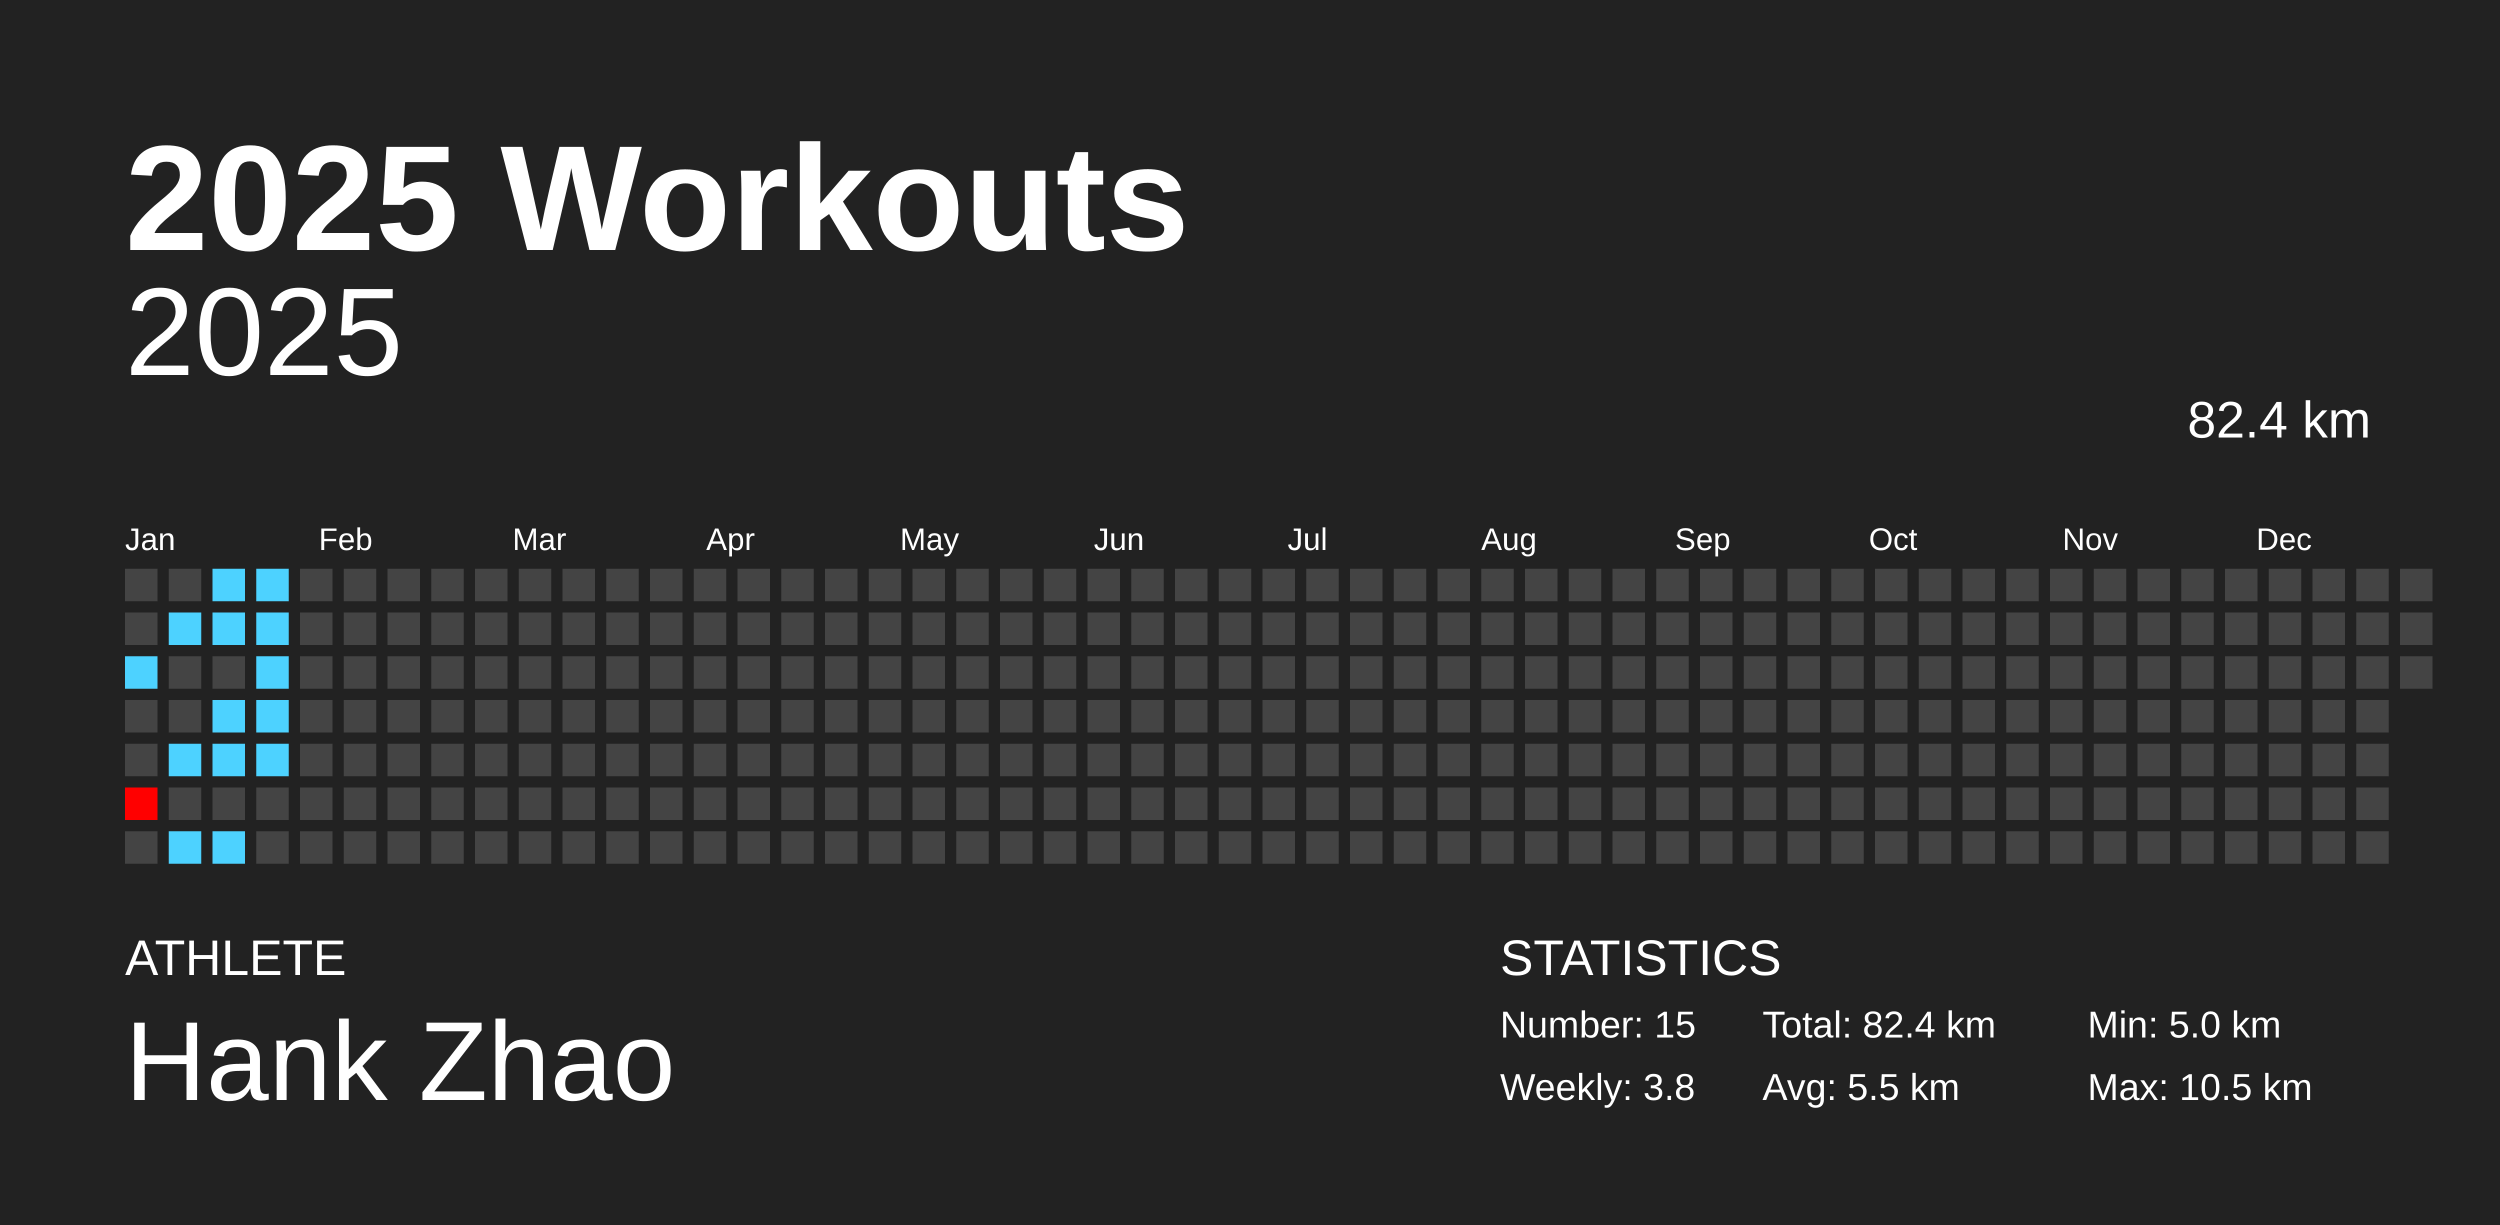
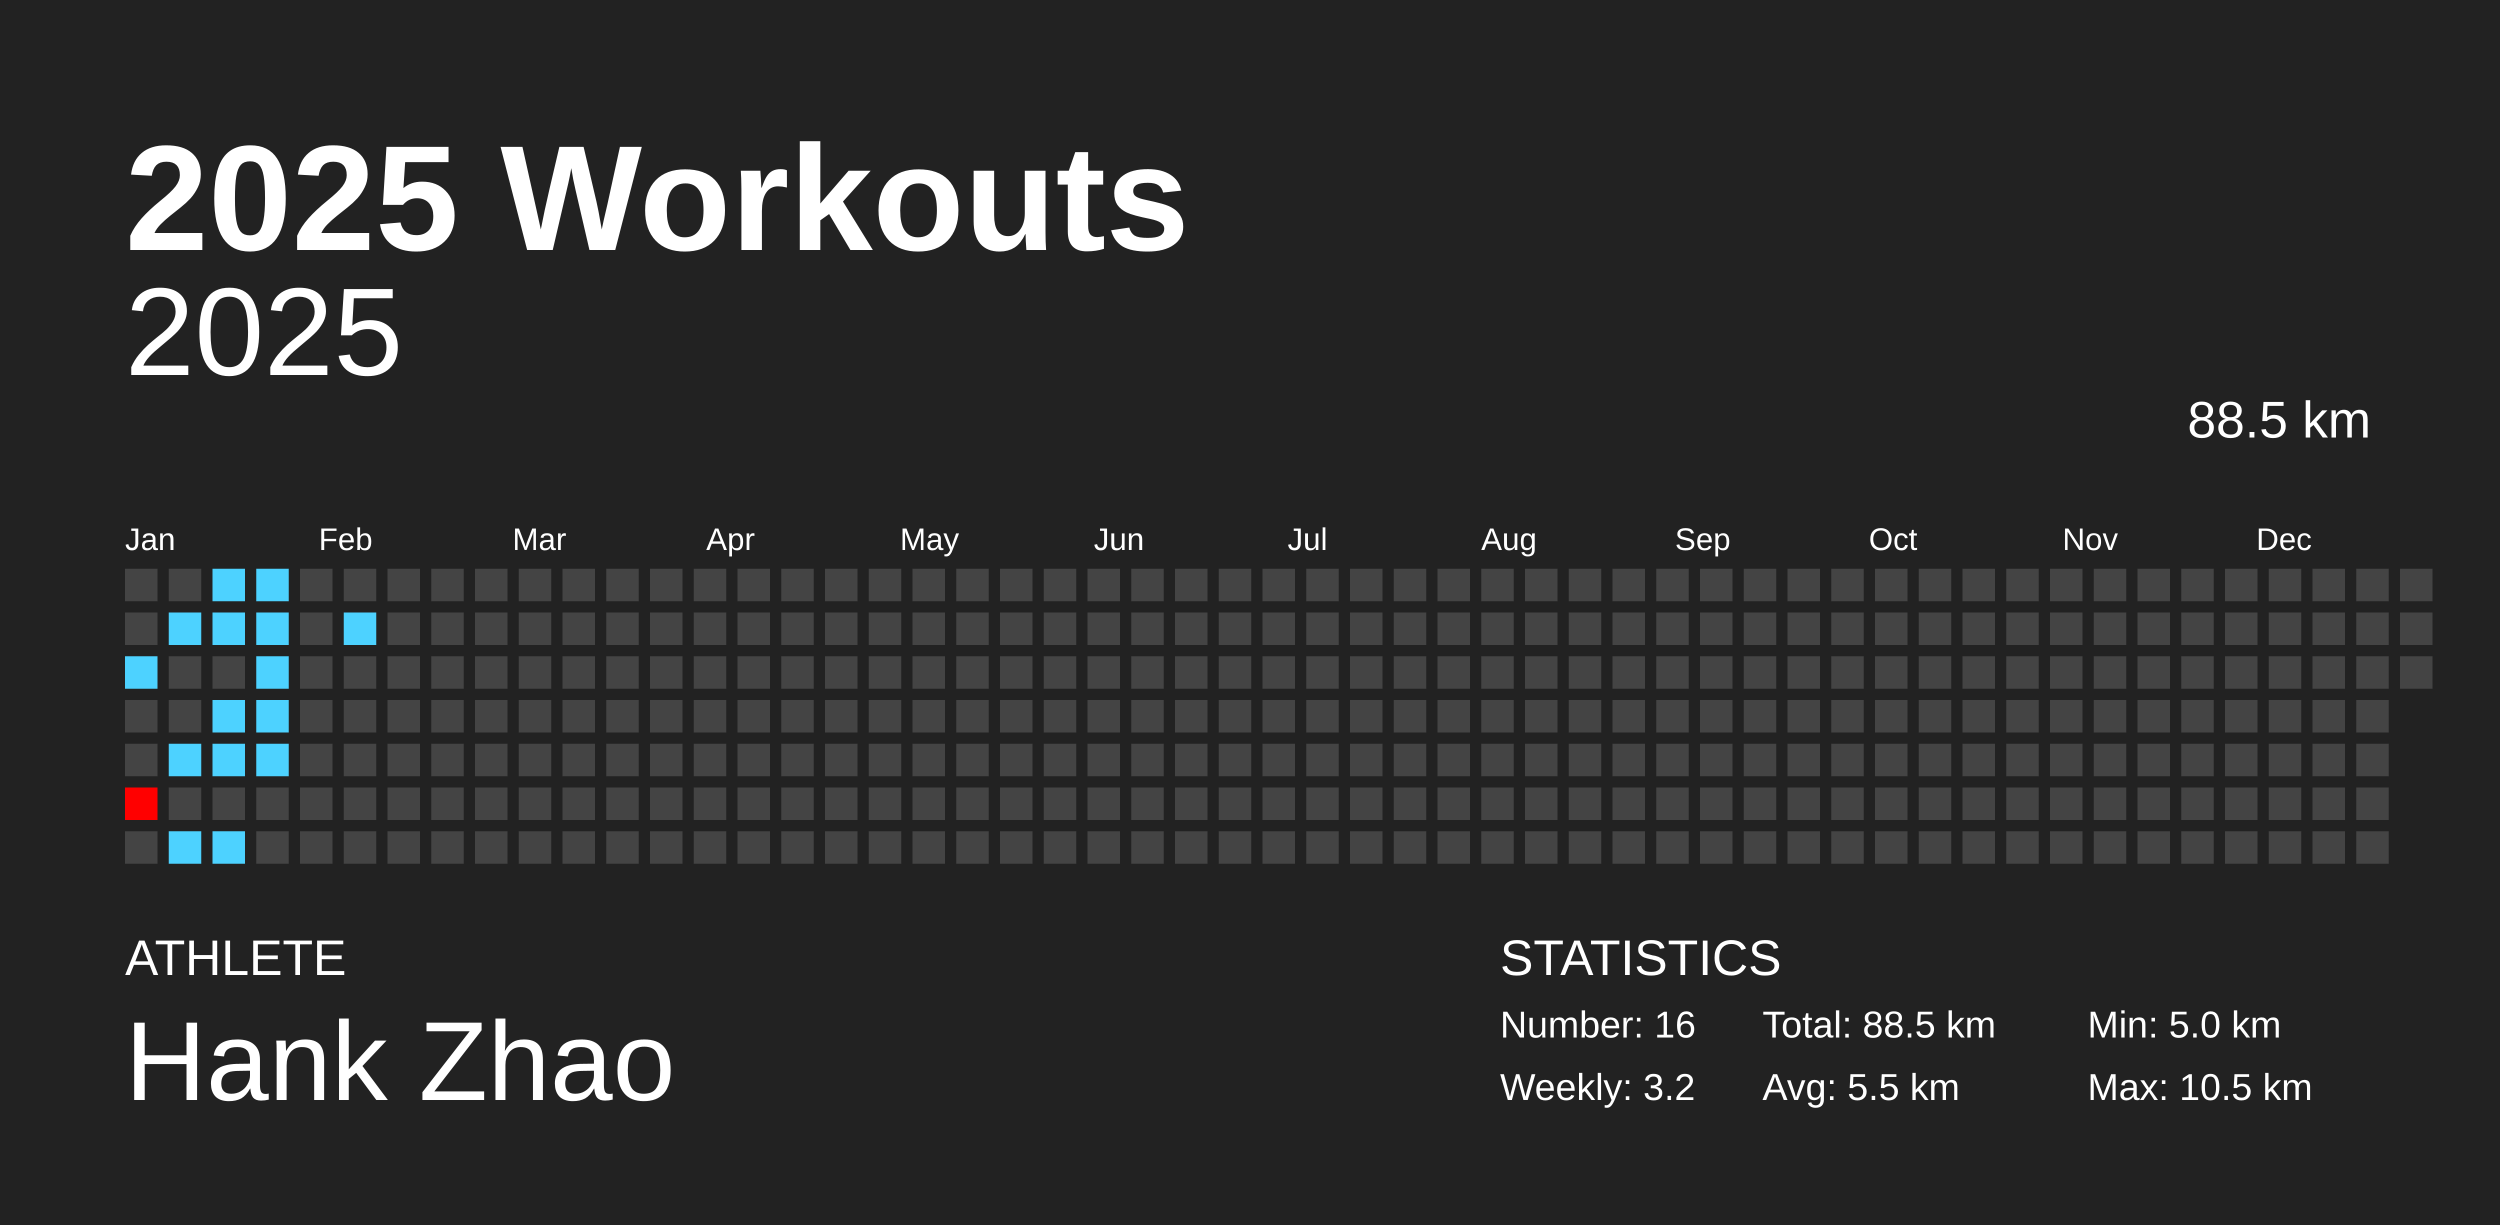
<svg xmlns="http://www.w3.org/2000/svg" baseProfile="full" height="98mm" version="1.1" viewBox="0,0,200,98" width="200mm">
  <defs />
  <rect fill="#222222" height="98" width="200" x="0" y="0" />
  <text fill="#FFFFFF" style="font-size:12px; font-family:Arial; font-weight:bold;" x="10" y="20">2025 Workouts</text>
  <text fill="#FFFFFF" style="font-size:4px; font-family:Arial" x="10" y="78">ATHLETE</text>
  <text fill="#FFFFFF" style="font-size:9px; font-family:Arial" x="10" y="88">Hank Zhao</text>
  <text fill="#FFFFFF" style="font-size:4px; font-family:Arial" x="120" y="78">STATISTICS</text>
-   <text fill="#FFFFFF" style="font-size:3px; font-family:Arial" x="120" y="83">Number: 15</text>
-   <text fill="#FFFFFF" style="font-size:3px; font-family:Arial" x="120" y="88">Weekly: 3.8</text>
-   <text fill="#FFFFFF" style="font-size:3px; font-family:Arial" x="141" y="83">Total: 82.4 km</text>
+   <text fill="#FFFFFF" style="font-size:3px; font-family:Arial" x="120" y="83">Number: 16</text>
+   <text fill="#FFFFFF" style="font-size:3px; font-family:Arial" x="120" y="88">Weekly: 3.2</text>
+   <text fill="#FFFFFF" style="font-size:3px; font-family:Arial" x="141" y="83">Total: 88.5 km</text>
  <text fill="#FFFFFF" style="font-size:3px; font-family:Arial" x="141" y="88">Avg: 5.5 km</text>
  <text fill="#FFFFFF" style="font-size:3px; font-family:Arial" x="167" y="83">Min: 5.0 km</text>
  <text fill="#FFFFFF" style="font-size:3px; font-family:Arial" x="167" y="88">Max: 10.5 km</text>
  <text alignment-baseline="hanging" fill="#FFFFFF" style="font-size:10.0px; font-family:Arial;" x="10" y="30">2025</text>
-   <text alignment-baseline="hanging" fill="#FFFFFF" style="font-size:4.125px; font-family:Arial;" x="175" y="35">82.4 km</text>
+   <text alignment-baseline="hanging" fill="#FFFFFF" style="font-size:4.125px; font-family:Arial;" x="175" y="35">88.5 km</text>
  <text fill="#FFFFFF" style="font-size:2.5px; font-family:Arial" x="10.0" y="44">Jan</text>
  <text fill="#FFFFFF" style="font-size:2.5px; font-family:Arial" x="25.5" y="44">Feb</text>
  <text fill="#FFFFFF" style="font-size:2.5px; font-family:Arial" x="41.0" y="44">Mar</text>
  <text fill="#FFFFFF" style="font-size:2.5px; font-family:Arial" x="56.5" y="44">Apr</text>
  <text fill="#FFFFFF" style="font-size:2.5px; font-family:Arial" x="72.0" y="44">May</text>
  <text fill="#FFFFFF" style="font-size:2.5px; font-family:Arial" x="87.5" y="44">Jun</text>
  <text fill="#FFFFFF" style="font-size:2.5px; font-family:Arial" x="103.0" y="44">Jul</text>
  <text fill="#FFFFFF" style="font-size:2.5px; font-family:Arial" x="118.5" y="44">Aug</text>
  <text fill="#FFFFFF" style="font-size:2.5px; font-family:Arial" x="134.0" y="44">Sep</text>
  <text fill="#FFFFFF" style="font-size:2.5px; font-family:Arial" x="149.5" y="44">Oct</text>
  <text fill="#FFFFFF" style="font-size:2.5px; font-family:Arial" x="165.0" y="44">Nov</text>
  <text fill="#FFFFFF" style="font-size:2.5px; font-family:Arial" x="180.5" y="44">Dec</text>
  <rect fill="#444444" height="2.6" width="2.6" x="10.0" y="45.5" />
  <rect fill="#444444" height="2.6" width="2.6" x="10.0" y="49.0" />
  <rect fill="#4dd2ff" height="2.6" width="2.6" x="10.0" y="52.5" />
  <rect fill="#444444" height="2.6" width="2.6" x="10.0" y="56.0" />
  <rect fill="#444444" height="2.6" width="2.6" x="10.0" y="59.5" />
  <rect fill="#ff0000" height="2.6" width="2.6" x="10.0" y="63.0" />
  <rect fill="#444444" height="2.6" width="2.6" x="10.0" y="66.5" />
  <rect fill="#444444" height="2.6" width="2.6" x="13.5" y="45.5" />
  <rect fill="#4dd2ff" height="2.6" width="2.6" x="13.5" y="49.0" />
  <rect fill="#444444" height="2.6" width="2.6" x="13.5" y="52.5" />
  <rect fill="#444444" height="2.6" width="2.6" x="13.5" y="56.0" />
  <rect fill="#4dd2ff" height="2.6" width="2.6" x="13.5" y="59.5" />
  <rect fill="#444444" height="2.6" width="2.6" x="13.5" y="63.0" />
  <rect fill="#4dd2ff" height="2.6" width="2.6" x="13.5" y="66.5" />
  <rect fill="#4dd2ff" height="2.6" width="2.6" x="17.0" y="45.5" />
  <rect fill="#4dd2ff" height="2.6" width="2.6" x="17.0" y="49.0" />
  <rect fill="#444444" height="2.6" width="2.6" x="17.0" y="52.5" />
  <rect fill="#4dd2ff" height="2.6" width="2.6" x="17.0" y="56.0" />
  <rect fill="#4dd2ff" height="2.6" width="2.6" x="17.0" y="59.5" />
  <rect fill="#444444" height="2.6" width="2.6" x="17.0" y="63.0" />
  <rect fill="#4dd2ff" height="2.6" width="2.6" x="17.0" y="66.5" />
  <rect fill="#4dd2ff" height="2.6" width="2.6" x="20.5" y="45.5" />
  <rect fill="#4dd2ff" height="2.6" width="2.6" x="20.5" y="49.0" />
  <rect fill="#4dd2ff" height="2.6" width="2.6" x="20.5" y="52.5" />
  <rect fill="#4dd2ff" height="2.6" width="2.6" x="20.5" y="56.0" />
  <rect fill="#4dd2ff" height="2.6" width="2.6" x="20.5" y="59.5" />
  <rect fill="#444444" height="2.6" width="2.6" x="20.5" y="63.0" />
  <rect fill="#444444" height="2.6" width="2.6" x="20.5" y="66.5" />
  <rect fill="#444444" height="2.6" width="2.6" x="24.0" y="45.5" />
  <rect fill="#444444" height="2.6" width="2.6" x="24.0" y="49.0" />
  <rect fill="#444444" height="2.6" width="2.6" x="24.0" y="52.5" />
  <rect fill="#444444" height="2.6" width="2.6" x="24.0" y="56.0" />
  <rect fill="#444444" height="2.6" width="2.6" x="24.0" y="59.5" />
  <rect fill="#444444" height="2.6" width="2.6" x="24.0" y="63.0" />
  <rect fill="#444444" height="2.6" width="2.6" x="24.0" y="66.5" />
  <rect fill="#444444" height="2.6" width="2.6" x="27.5" y="45.5" />
-   <rect fill="#444444" height="2.6" width="2.6" x="27.5" y="49.0" />
+   <rect fill="#4dd2ff" height="2.6" width="2.6" x="27.5" y="49.0" />
  <rect fill="#444444" height="2.6" width="2.6" x="27.5" y="52.5" />
  <rect fill="#444444" height="2.6" width="2.6" x="27.5" y="56.0" />
  <rect fill="#444444" height="2.6" width="2.6" x="27.5" y="59.5" />
  <rect fill="#444444" height="2.6" width="2.6" x="27.5" y="63.0" />
  <rect fill="#444444" height="2.6" width="2.6" x="27.5" y="66.5" />
  <rect fill="#444444" height="2.6" width="2.6" x="31.0" y="45.5" />
  <rect fill="#444444" height="2.6" width="2.6" x="31.0" y="49.0" />
  <rect fill="#444444" height="2.6" width="2.6" x="31.0" y="52.5" />
  <rect fill="#444444" height="2.6" width="2.6" x="31.0" y="56.0" />
  <rect fill="#444444" height="2.6" width="2.6" x="31.0" y="59.5" />
  <rect fill="#444444" height="2.6" width="2.6" x="31.0" y="63.0" />
  <rect fill="#444444" height="2.6" width="2.6" x="31.0" y="66.5" />
  <rect fill="#444444" height="2.6" width="2.6" x="34.5" y="45.5" />
  <rect fill="#444444" height="2.6" width="2.6" x="34.5" y="49.0" />
  <rect fill="#444444" height="2.6" width="2.6" x="34.5" y="52.5" />
  <rect fill="#444444" height="2.6" width="2.6" x="34.5" y="56.0" />
  <rect fill="#444444" height="2.6" width="2.6" x="34.5" y="59.5" />
  <rect fill="#444444" height="2.6" width="2.6" x="34.5" y="63.0" />
  <rect fill="#444444" height="2.6" width="2.6" x="34.5" y="66.5" />
  <rect fill="#444444" height="2.6" width="2.6" x="38.0" y="45.5" />
  <rect fill="#444444" height="2.6" width="2.6" x="38.0" y="49.0" />
  <rect fill="#444444" height="2.6" width="2.6" x="38.0" y="52.5" />
  <rect fill="#444444" height="2.6" width="2.6" x="38.0" y="56.0" />
  <rect fill="#444444" height="2.6" width="2.6" x="38.0" y="59.5" />
  <rect fill="#444444" height="2.6" width="2.6" x="38.0" y="63.0" />
  <rect fill="#444444" height="2.6" width="2.6" x="38.0" y="66.5" />
  <rect fill="#444444" height="2.6" width="2.6" x="41.5" y="45.5" />
  <rect fill="#444444" height="2.6" width="2.6" x="41.5" y="49.0" />
  <rect fill="#444444" height="2.6" width="2.6" x="41.5" y="52.5" />
  <rect fill="#444444" height="2.6" width="2.6" x="41.5" y="56.0" />
  <rect fill="#444444" height="2.6" width="2.6" x="41.5" y="59.5" />
  <rect fill="#444444" height="2.6" width="2.6" x="41.5" y="63.0" />
  <rect fill="#444444" height="2.6" width="2.6" x="41.5" y="66.5" />
  <rect fill="#444444" height="2.6" width="2.6" x="45.0" y="45.5" />
  <rect fill="#444444" height="2.6" width="2.6" x="45.0" y="49.0" />
  <rect fill="#444444" height="2.6" width="2.6" x="45.0" y="52.5" />
  <rect fill="#444444" height="2.6" width="2.6" x="45.0" y="56.0" />
  <rect fill="#444444" height="2.6" width="2.6" x="45.0" y="59.5" />
  <rect fill="#444444" height="2.6" width="2.6" x="45.0" y="63.0" />
  <rect fill="#444444" height="2.6" width="2.6" x="45.0" y="66.5" />
  <rect fill="#444444" height="2.6" width="2.6" x="48.5" y="45.5" />
  <rect fill="#444444" height="2.6" width="2.6" x="48.5" y="49.0" />
  <rect fill="#444444" height="2.6" width="2.6" x="48.5" y="52.5" />
  <rect fill="#444444" height="2.6" width="2.6" x="48.5" y="56.0" />
  <rect fill="#444444" height="2.6" width="2.6" x="48.5" y="59.5" />
  <rect fill="#444444" height="2.6" width="2.6" x="48.5" y="63.0" />
  <rect fill="#444444" height="2.6" width="2.6" x="48.5" y="66.5" />
  <rect fill="#444444" height="2.6" width="2.6" x="52.0" y="45.5" />
  <rect fill="#444444" height="2.6" width="2.6" x="52.0" y="49.0" />
  <rect fill="#444444" height="2.6" width="2.6" x="52.0" y="52.5" />
  <rect fill="#444444" height="2.6" width="2.6" x="52.0" y="56.0" />
  <rect fill="#444444" height="2.6" width="2.6" x="52.0" y="59.5" />
  <rect fill="#444444" height="2.6" width="2.6" x="52.0" y="63.0" />
  <rect fill="#444444" height="2.6" width="2.6" x="52.0" y="66.5" />
  <rect fill="#444444" height="2.6" width="2.6" x="55.5" y="45.5" />
  <rect fill="#444444" height="2.6" width="2.6" x="55.5" y="49.0" />
  <rect fill="#444444" height="2.6" width="2.6" x="55.5" y="52.5" />
  <rect fill="#444444" height="2.6" width="2.6" x="55.5" y="56.0" />
  <rect fill="#444444" height="2.6" width="2.6" x="55.5" y="59.5" />
  <rect fill="#444444" height="2.6" width="2.6" x="55.5" y="63.0" />
  <rect fill="#444444" height="2.6" width="2.6" x="55.5" y="66.5" />
  <rect fill="#444444" height="2.6" width="2.6" x="59.0" y="45.5" />
  <rect fill="#444444" height="2.6" width="2.6" x="59.0" y="49.0" />
  <rect fill="#444444" height="2.6" width="2.6" x="59.0" y="52.5" />
  <rect fill="#444444" height="2.6" width="2.6" x="59.0" y="56.0" />
  <rect fill="#444444" height="2.6" width="2.6" x="59.0" y="59.5" />
  <rect fill="#444444" height="2.6" width="2.6" x="59.0" y="63.0" />
  <rect fill="#444444" height="2.6" width="2.6" x="59.0" y="66.5" />
  <rect fill="#444444" height="2.6" width="2.6" x="62.5" y="45.5" />
  <rect fill="#444444" height="2.6" width="2.6" x="62.5" y="49.0" />
  <rect fill="#444444" height="2.6" width="2.6" x="62.5" y="52.5" />
  <rect fill="#444444" height="2.6" width="2.6" x="62.5" y="56.0" />
  <rect fill="#444444" height="2.6" width="2.6" x="62.5" y="59.5" />
  <rect fill="#444444" height="2.6" width="2.6" x="62.5" y="63.0" />
  <rect fill="#444444" height="2.6" width="2.6" x="62.5" y="66.5" />
  <rect fill="#444444" height="2.6" width="2.6" x="66.0" y="45.5" />
  <rect fill="#444444" height="2.6" width="2.6" x="66.0" y="49.0" />
  <rect fill="#444444" height="2.6" width="2.6" x="66.0" y="52.5" />
  <rect fill="#444444" height="2.6" width="2.6" x="66.0" y="56.0" />
  <rect fill="#444444" height="2.6" width="2.6" x="66.0" y="59.5" />
  <rect fill="#444444" height="2.6" width="2.6" x="66.0" y="63.0" />
  <rect fill="#444444" height="2.6" width="2.6" x="66.0" y="66.5" />
  <rect fill="#444444" height="2.6" width="2.6" x="69.5" y="45.5" />
  <rect fill="#444444" height="2.6" width="2.6" x="69.5" y="49.0" />
  <rect fill="#444444" height="2.6" width="2.6" x="69.5" y="52.5" />
  <rect fill="#444444" height="2.6" width="2.6" x="69.5" y="56.0" />
  <rect fill="#444444" height="2.6" width="2.6" x="69.5" y="59.5" />
  <rect fill="#444444" height="2.6" width="2.6" x="69.5" y="63.0" />
  <rect fill="#444444" height="2.6" width="2.6" x="69.5" y="66.5" />
  <rect fill="#444444" height="2.6" width="2.6" x="73.0" y="45.5" />
  <rect fill="#444444" height="2.6" width="2.6" x="73.0" y="49.0" />
  <rect fill="#444444" height="2.6" width="2.6" x="73.0" y="52.5" />
  <rect fill="#444444" height="2.6" width="2.6" x="73.0" y="56.0" />
  <rect fill="#444444" height="2.6" width="2.6" x="73.0" y="59.5" />
  <rect fill="#444444" height="2.6" width="2.6" x="73.0" y="63.0" />
  <rect fill="#444444" height="2.6" width="2.6" x="73.0" y="66.5" />
  <rect fill="#444444" height="2.6" width="2.6" x="76.5" y="45.5" />
  <rect fill="#444444" height="2.6" width="2.6" x="76.5" y="49.0" />
  <rect fill="#444444" height="2.6" width="2.6" x="76.5" y="52.5" />
  <rect fill="#444444" height="2.6" width="2.6" x="76.5" y="56.0" />
  <rect fill="#444444" height="2.6" width="2.6" x="76.5" y="59.5" />
  <rect fill="#444444" height="2.6" width="2.6" x="76.5" y="63.0" />
  <rect fill="#444444" height="2.6" width="2.6" x="76.5" y="66.5" />
  <rect fill="#444444" height="2.6" width="2.6" x="80.0" y="45.5" />
  <rect fill="#444444" height="2.6" width="2.6" x="80.0" y="49.0" />
  <rect fill="#444444" height="2.6" width="2.6" x="80.0" y="52.5" />
  <rect fill="#444444" height="2.6" width="2.6" x="80.0" y="56.0" />
  <rect fill="#444444" height="2.6" width="2.6" x="80.0" y="59.5" />
  <rect fill="#444444" height="2.6" width="2.6" x="80.0" y="63.0" />
  <rect fill="#444444" height="2.6" width="2.6" x="80.0" y="66.5" />
  <rect fill="#444444" height="2.6" width="2.6" x="83.5" y="45.5" />
  <rect fill="#444444" height="2.6" width="2.6" x="83.5" y="49.0" />
  <rect fill="#444444" height="2.6" width="2.6" x="83.5" y="52.5" />
  <rect fill="#444444" height="2.6" width="2.6" x="83.5" y="56.0" />
  <rect fill="#444444" height="2.6" width="2.6" x="83.5" y="59.5" />
  <rect fill="#444444" height="2.6" width="2.6" x="83.5" y="63.0" />
  <rect fill="#444444" height="2.6" width="2.6" x="83.5" y="66.5" />
  <rect fill="#444444" height="2.6" width="2.6" x="87.0" y="45.5" />
  <rect fill="#444444" height="2.6" width="2.6" x="87.0" y="49.0" />
  <rect fill="#444444" height="2.6" width="2.6" x="87.0" y="52.5" />
  <rect fill="#444444" height="2.6" width="2.6" x="87.0" y="56.0" />
  <rect fill="#444444" height="2.6" width="2.6" x="87.0" y="59.5" />
  <rect fill="#444444" height="2.6" width="2.6" x="87.0" y="63.0" />
  <rect fill="#444444" height="2.6" width="2.6" x="87.0" y="66.5" />
  <rect fill="#444444" height="2.6" width="2.6" x="90.5" y="45.5" />
  <rect fill="#444444" height="2.6" width="2.6" x="90.5" y="49.0" />
  <rect fill="#444444" height="2.6" width="2.6" x="90.5" y="52.5" />
  <rect fill="#444444" height="2.6" width="2.6" x="90.5" y="56.0" />
  <rect fill="#444444" height="2.6" width="2.6" x="90.5" y="59.5" />
  <rect fill="#444444" height="2.6" width="2.6" x="90.5" y="63.0" />
  <rect fill="#444444" height="2.6" width="2.6" x="90.5" y="66.5" />
  <rect fill="#444444" height="2.6" width="2.6" x="94.0" y="45.5" />
  <rect fill="#444444" height="2.6" width="2.6" x="94.0" y="49.0" />
  <rect fill="#444444" height="2.6" width="2.6" x="94.0" y="52.5" />
  <rect fill="#444444" height="2.6" width="2.6" x="94.0" y="56.0" />
  <rect fill="#444444" height="2.6" width="2.6" x="94.0" y="59.5" />
  <rect fill="#444444" height="2.6" width="2.6" x="94.0" y="63.0" />
  <rect fill="#444444" height="2.6" width="2.6" x="94.0" y="66.5" />
  <rect fill="#444444" height="2.6" width="2.6" x="97.5" y="45.5" />
  <rect fill="#444444" height="2.6" width="2.6" x="97.5" y="49.0" />
  <rect fill="#444444" height="2.6" width="2.6" x="97.5" y="52.5" />
  <rect fill="#444444" height="2.6" width="2.6" x="97.5" y="56.0" />
  <rect fill="#444444" height="2.6" width="2.6" x="97.5" y="59.5" />
  <rect fill="#444444" height="2.6" width="2.6" x="97.5" y="63.0" />
  <rect fill="#444444" height="2.6" width="2.6" x="97.5" y="66.5" />
  <rect fill="#444444" height="2.6" width="2.6" x="101.0" y="45.5" />
  <rect fill="#444444" height="2.6" width="2.6" x="101.0" y="49.0" />
  <rect fill="#444444" height="2.6" width="2.6" x="101.0" y="52.5" />
  <rect fill="#444444" height="2.6" width="2.6" x="101.0" y="56.0" />
  <rect fill="#444444" height="2.6" width="2.6" x="101.0" y="59.5" />
  <rect fill="#444444" height="2.6" width="2.6" x="101.0" y="63.0" />
  <rect fill="#444444" height="2.6" width="2.6" x="101.0" y="66.5" />
  <rect fill="#444444" height="2.6" width="2.6" x="104.5" y="45.5" />
  <rect fill="#444444" height="2.6" width="2.6" x="104.5" y="49.0" />
  <rect fill="#444444" height="2.6" width="2.6" x="104.5" y="52.5" />
  <rect fill="#444444" height="2.6" width="2.6" x="104.5" y="56.0" />
  <rect fill="#444444" height="2.6" width="2.6" x="104.5" y="59.5" />
  <rect fill="#444444" height="2.6" width="2.6" x="104.5" y="63.0" />
  <rect fill="#444444" height="2.6" width="2.6" x="104.5" y="66.5" />
  <rect fill="#444444" height="2.6" width="2.6" x="108.0" y="45.5" />
  <rect fill="#444444" height="2.6" width="2.6" x="108.0" y="49.0" />
  <rect fill="#444444" height="2.6" width="2.6" x="108.0" y="52.5" />
  <rect fill="#444444" height="2.6" width="2.6" x="108.0" y="56.0" />
  <rect fill="#444444" height="2.6" width="2.6" x="108.0" y="59.5" />
  <rect fill="#444444" height="2.6" width="2.6" x="108.0" y="63.0" />
  <rect fill="#444444" height="2.6" width="2.6" x="108.0" y="66.5" />
  <rect fill="#444444" height="2.6" width="2.6" x="111.5" y="45.5" />
  <rect fill="#444444" height="2.6" width="2.6" x="111.5" y="49.0" />
  <rect fill="#444444" height="2.6" width="2.6" x="111.5" y="52.5" />
  <rect fill="#444444" height="2.6" width="2.6" x="111.5" y="56.0" />
  <rect fill="#444444" height="2.6" width="2.6" x="111.5" y="59.5" />
  <rect fill="#444444" height="2.6" width="2.6" x="111.5" y="63.0" />
  <rect fill="#444444" height="2.6" width="2.6" x="111.5" y="66.5" />
  <rect fill="#444444" height="2.6" width="2.6" x="115.0" y="45.5" />
  <rect fill="#444444" height="2.6" width="2.6" x="115.0" y="49.0" />
  <rect fill="#444444" height="2.6" width="2.6" x="115.0" y="52.5" />
  <rect fill="#444444" height="2.6" width="2.6" x="115.0" y="56.0" />
  <rect fill="#444444" height="2.6" width="2.6" x="115.0" y="59.5" />
  <rect fill="#444444" height="2.6" width="2.6" x="115.0" y="63.0" />
  <rect fill="#444444" height="2.6" width="2.6" x="115.0" y="66.5" />
  <rect fill="#444444" height="2.6" width="2.6" x="118.5" y="45.5" />
  <rect fill="#444444" height="2.6" width="2.6" x="118.5" y="49.0" />
  <rect fill="#444444" height="2.6" width="2.6" x="118.5" y="52.5" />
  <rect fill="#444444" height="2.6" width="2.6" x="118.5" y="56.0" />
  <rect fill="#444444" height="2.6" width="2.6" x="118.5" y="59.5" />
  <rect fill="#444444" height="2.6" width="2.6" x="118.5" y="63.0" />
  <rect fill="#444444" height="2.6" width="2.6" x="118.5" y="66.5" />
  <rect fill="#444444" height="2.6" width="2.6" x="122.0" y="45.5" />
  <rect fill="#444444" height="2.6" width="2.6" x="122.0" y="49.0" />
  <rect fill="#444444" height="2.6" width="2.6" x="122.0" y="52.5" />
  <rect fill="#444444" height="2.6" width="2.6" x="122.0" y="56.0" />
  <rect fill="#444444" height="2.6" width="2.6" x="122.0" y="59.5" />
  <rect fill="#444444" height="2.6" width="2.6" x="122.0" y="63.0" />
  <rect fill="#444444" height="2.6" width="2.6" x="122.0" y="66.5" />
  <rect fill="#444444" height="2.6" width="2.6" x="125.5" y="45.5" />
  <rect fill="#444444" height="2.6" width="2.6" x="125.5" y="49.0" />
  <rect fill="#444444" height="2.6" width="2.6" x="125.5" y="52.5" />
  <rect fill="#444444" height="2.6" width="2.6" x="125.5" y="56.0" />
  <rect fill="#444444" height="2.6" width="2.6" x="125.5" y="59.5" />
  <rect fill="#444444" height="2.6" width="2.6" x="125.5" y="63.0" />
  <rect fill="#444444" height="2.6" width="2.6" x="125.5" y="66.5" />
  <rect fill="#444444" height="2.6" width="2.6" x="129.0" y="45.5" />
  <rect fill="#444444" height="2.6" width="2.6" x="129.0" y="49.0" />
  <rect fill="#444444" height="2.6" width="2.6" x="129.0" y="52.5" />
  <rect fill="#444444" height="2.6" width="2.6" x="129.0" y="56.0" />
  <rect fill="#444444" height="2.6" width="2.6" x="129.0" y="59.5" />
  <rect fill="#444444" height="2.6" width="2.6" x="129.0" y="63.0" />
  <rect fill="#444444" height="2.6" width="2.6" x="129.0" y="66.5" />
  <rect fill="#444444" height="2.6" width="2.6" x="132.5" y="45.5" />
  <rect fill="#444444" height="2.6" width="2.6" x="132.5" y="49.0" />
  <rect fill="#444444" height="2.6" width="2.6" x="132.5" y="52.5" />
  <rect fill="#444444" height="2.6" width="2.6" x="132.5" y="56.0" />
  <rect fill="#444444" height="2.6" width="2.6" x="132.5" y="59.5" />
  <rect fill="#444444" height="2.6" width="2.6" x="132.5" y="63.0" />
  <rect fill="#444444" height="2.6" width="2.6" x="132.5" y="66.5" />
  <rect fill="#444444" height="2.6" width="2.6" x="136.0" y="45.5" />
  <rect fill="#444444" height="2.6" width="2.6" x="136.0" y="49.0" />
  <rect fill="#444444" height="2.6" width="2.6" x="136.0" y="52.5" />
  <rect fill="#444444" height="2.6" width="2.6" x="136.0" y="56.0" />
  <rect fill="#444444" height="2.6" width="2.6" x="136.0" y="59.5" />
  <rect fill="#444444" height="2.6" width="2.6" x="136.0" y="63.0" />
  <rect fill="#444444" height="2.6" width="2.6" x="136.0" y="66.5" />
  <rect fill="#444444" height="2.6" width="2.6" x="139.5" y="45.5" />
  <rect fill="#444444" height="2.6" width="2.6" x="139.5" y="49.0" />
  <rect fill="#444444" height="2.6" width="2.6" x="139.5" y="52.5" />
  <rect fill="#444444" height="2.6" width="2.6" x="139.5" y="56.0" />
  <rect fill="#444444" height="2.6" width="2.6" x="139.5" y="59.5" />
  <rect fill="#444444" height="2.6" width="2.6" x="139.5" y="63.0" />
  <rect fill="#444444" height="2.6" width="2.6" x="139.5" y="66.5" />
  <rect fill="#444444" height="2.6" width="2.6" x="143.0" y="45.5" />
  <rect fill="#444444" height="2.6" width="2.6" x="143.0" y="49.0" />
  <rect fill="#444444" height="2.6" width="2.6" x="143.0" y="52.5" />
  <rect fill="#444444" height="2.6" width="2.6" x="143.0" y="56.0" />
  <rect fill="#444444" height="2.6" width="2.6" x="143.0" y="59.5" />
  <rect fill="#444444" height="2.6" width="2.6" x="143.0" y="63.0" />
  <rect fill="#444444" height="2.6" width="2.6" x="143.0" y="66.5" />
  <rect fill="#444444" height="2.6" width="2.6" x="146.5" y="45.5" />
  <rect fill="#444444" height="2.6" width="2.6" x="146.5" y="49.0" />
  <rect fill="#444444" height="2.6" width="2.6" x="146.5" y="52.5" />
  <rect fill="#444444" height="2.6" width="2.6" x="146.5" y="56.0" />
  <rect fill="#444444" height="2.6" width="2.6" x="146.5" y="59.5" />
  <rect fill="#444444" height="2.6" width="2.6" x="146.5" y="63.0" />
  <rect fill="#444444" height="2.6" width="2.6" x="146.5" y="66.5" />
  <rect fill="#444444" height="2.6" width="2.6" x="150.0" y="45.5" />
  <rect fill="#444444" height="2.6" width="2.6" x="150.0" y="49.0" />
  <rect fill="#444444" height="2.6" width="2.6" x="150.0" y="52.5" />
  <rect fill="#444444" height="2.6" width="2.6" x="150.0" y="56.0" />
  <rect fill="#444444" height="2.6" width="2.6" x="150.0" y="59.5" />
  <rect fill="#444444" height="2.6" width="2.6" x="150.0" y="63.0" />
  <rect fill="#444444" height="2.6" width="2.6" x="150.0" y="66.5" />
  <rect fill="#444444" height="2.6" width="2.6" x="153.5" y="45.5" />
  <rect fill="#444444" height="2.6" width="2.6" x="153.5" y="49.0" />
  <rect fill="#444444" height="2.6" width="2.6" x="153.5" y="52.5" />
  <rect fill="#444444" height="2.6" width="2.6" x="153.5" y="56.0" />
  <rect fill="#444444" height="2.6" width="2.6" x="153.5" y="59.5" />
  <rect fill="#444444" height="2.6" width="2.6" x="153.5" y="63.0" />
  <rect fill="#444444" height="2.6" width="2.6" x="153.5" y="66.5" />
  <rect fill="#444444" height="2.6" width="2.6" x="157.0" y="45.5" />
  <rect fill="#444444" height="2.6" width="2.6" x="157.0" y="49.0" />
  <rect fill="#444444" height="2.6" width="2.6" x="157.0" y="52.5" />
  <rect fill="#444444" height="2.6" width="2.6" x="157.0" y="56.0" />
  <rect fill="#444444" height="2.6" width="2.6" x="157.0" y="59.5" />
  <rect fill="#444444" height="2.6" width="2.6" x="157.0" y="63.0" />
  <rect fill="#444444" height="2.6" width="2.6" x="157.0" y="66.5" />
  <rect fill="#444444" height="2.6" width="2.6" x="160.5" y="45.5" />
  <rect fill="#444444" height="2.6" width="2.6" x="160.5" y="49.0" />
  <rect fill="#444444" height="2.6" width="2.6" x="160.5" y="52.5" />
  <rect fill="#444444" height="2.6" width="2.6" x="160.5" y="56.0" />
  <rect fill="#444444" height="2.6" width="2.6" x="160.5" y="59.5" />
  <rect fill="#444444" height="2.6" width="2.6" x="160.5" y="63.0" />
  <rect fill="#444444" height="2.6" width="2.6" x="160.5" y="66.5" />
  <rect fill="#444444" height="2.6" width="2.6" x="164.0" y="45.5" />
  <rect fill="#444444" height="2.6" width="2.6" x="164.0" y="49.0" />
  <rect fill="#444444" height="2.6" width="2.6" x="164.0" y="52.5" />
  <rect fill="#444444" height="2.6" width="2.6" x="164.0" y="56.0" />
  <rect fill="#444444" height="2.6" width="2.6" x="164.0" y="59.5" />
  <rect fill="#444444" height="2.6" width="2.6" x="164.0" y="63.0" />
  <rect fill="#444444" height="2.6" width="2.6" x="164.0" y="66.5" />
  <rect fill="#444444" height="2.6" width="2.6" x="167.5" y="45.5" />
  <rect fill="#444444" height="2.6" width="2.6" x="167.5" y="49.0" />
  <rect fill="#444444" height="2.6" width="2.6" x="167.5" y="52.5" />
  <rect fill="#444444" height="2.6" width="2.6" x="167.5" y="56.0" />
  <rect fill="#444444" height="2.6" width="2.6" x="167.5" y="59.5" />
  <rect fill="#444444" height="2.6" width="2.6" x="167.5" y="63.0" />
  <rect fill="#444444" height="2.6" width="2.6" x="167.5" y="66.5" />
  <rect fill="#444444" height="2.6" width="2.6" x="171.0" y="45.5" />
  <rect fill="#444444" height="2.6" width="2.6" x="171.0" y="49.0" />
  <rect fill="#444444" height="2.6" width="2.6" x="171.0" y="52.5" />
  <rect fill="#444444" height="2.6" width="2.6" x="171.0" y="56.0" />
  <rect fill="#444444" height="2.6" width="2.6" x="171.0" y="59.5" />
  <rect fill="#444444" height="2.6" width="2.6" x="171.0" y="63.0" />
  <rect fill="#444444" height="2.6" width="2.6" x="171.0" y="66.5" />
  <rect fill="#444444" height="2.6" width="2.6" x="174.5" y="45.5" />
  <rect fill="#444444" height="2.6" width="2.6" x="174.5" y="49.0" />
  <rect fill="#444444" height="2.6" width="2.6" x="174.5" y="52.5" />
  <rect fill="#444444" height="2.6" width="2.6" x="174.5" y="56.0" />
  <rect fill="#444444" height="2.6" width="2.6" x="174.5" y="59.5" />
  <rect fill="#444444" height="2.6" width="2.6" x="174.5" y="63.0" />
  <rect fill="#444444" height="2.6" width="2.6" x="174.5" y="66.5" />
  <rect fill="#444444" height="2.6" width="2.6" x="178.0" y="45.5" />
  <rect fill="#444444" height="2.6" width="2.6" x="178.0" y="49.0" />
  <rect fill="#444444" height="2.6" width="2.6" x="178.0" y="52.5" />
  <rect fill="#444444" height="2.6" width="2.6" x="178.0" y="56.0" />
  <rect fill="#444444" height="2.6" width="2.6" x="178.0" y="59.5" />
  <rect fill="#444444" height="2.6" width="2.6" x="178.0" y="63.0" />
  <rect fill="#444444" height="2.6" width="2.6" x="178.0" y="66.5" />
  <rect fill="#444444" height="2.6" width="2.6" x="181.5" y="45.5" />
  <rect fill="#444444" height="2.6" width="2.6" x="181.5" y="49.0" />
  <rect fill="#444444" height="2.6" width="2.6" x="181.5" y="52.5" />
  <rect fill="#444444" height="2.6" width="2.6" x="181.5" y="56.0" />
  <rect fill="#444444" height="2.6" width="2.6" x="181.5" y="59.5" />
  <rect fill="#444444" height="2.6" width="2.6" x="181.5" y="63.0" />
  <rect fill="#444444" height="2.6" width="2.6" x="181.5" y="66.5" />
  <rect fill="#444444" height="2.6" width="2.6" x="185.0" y="45.5" />
  <rect fill="#444444" height="2.6" width="2.6" x="185.0" y="49.0" />
  <rect fill="#444444" height="2.6" width="2.6" x="185.0" y="52.5" />
  <rect fill="#444444" height="2.6" width="2.6" x="185.0" y="56.0" />
  <rect fill="#444444" height="2.6" width="2.6" x="185.0" y="59.5" />
  <rect fill="#444444" height="2.6" width="2.6" x="185.0" y="63.0" />
  <rect fill="#444444" height="2.6" width="2.6" x="185.0" y="66.5" />
  <rect fill="#444444" height="2.6" width="2.6" x="188.5" y="45.5" />
  <rect fill="#444444" height="2.6" width="2.6" x="188.5" y="49.0" />
  <rect fill="#444444" height="2.6" width="2.6" x="188.5" y="52.5" />
  <rect fill="#444444" height="2.6" width="2.6" x="188.5" y="56.0" />
  <rect fill="#444444" height="2.6" width="2.6" x="188.5" y="59.5" />
  <rect fill="#444444" height="2.6" width="2.6" x="188.5" y="63.0" />
  <rect fill="#444444" height="2.6" width="2.6" x="188.5" y="66.5" />
  <rect fill="#444444" height="2.6" width="2.6" x="192.0" y="45.5" />
  <rect fill="#444444" height="2.6" width="2.6" x="192.0" y="49.0" />
  <rect fill="#444444" height="2.6" width="2.6" x="192.0" y="52.5" />
</svg>
